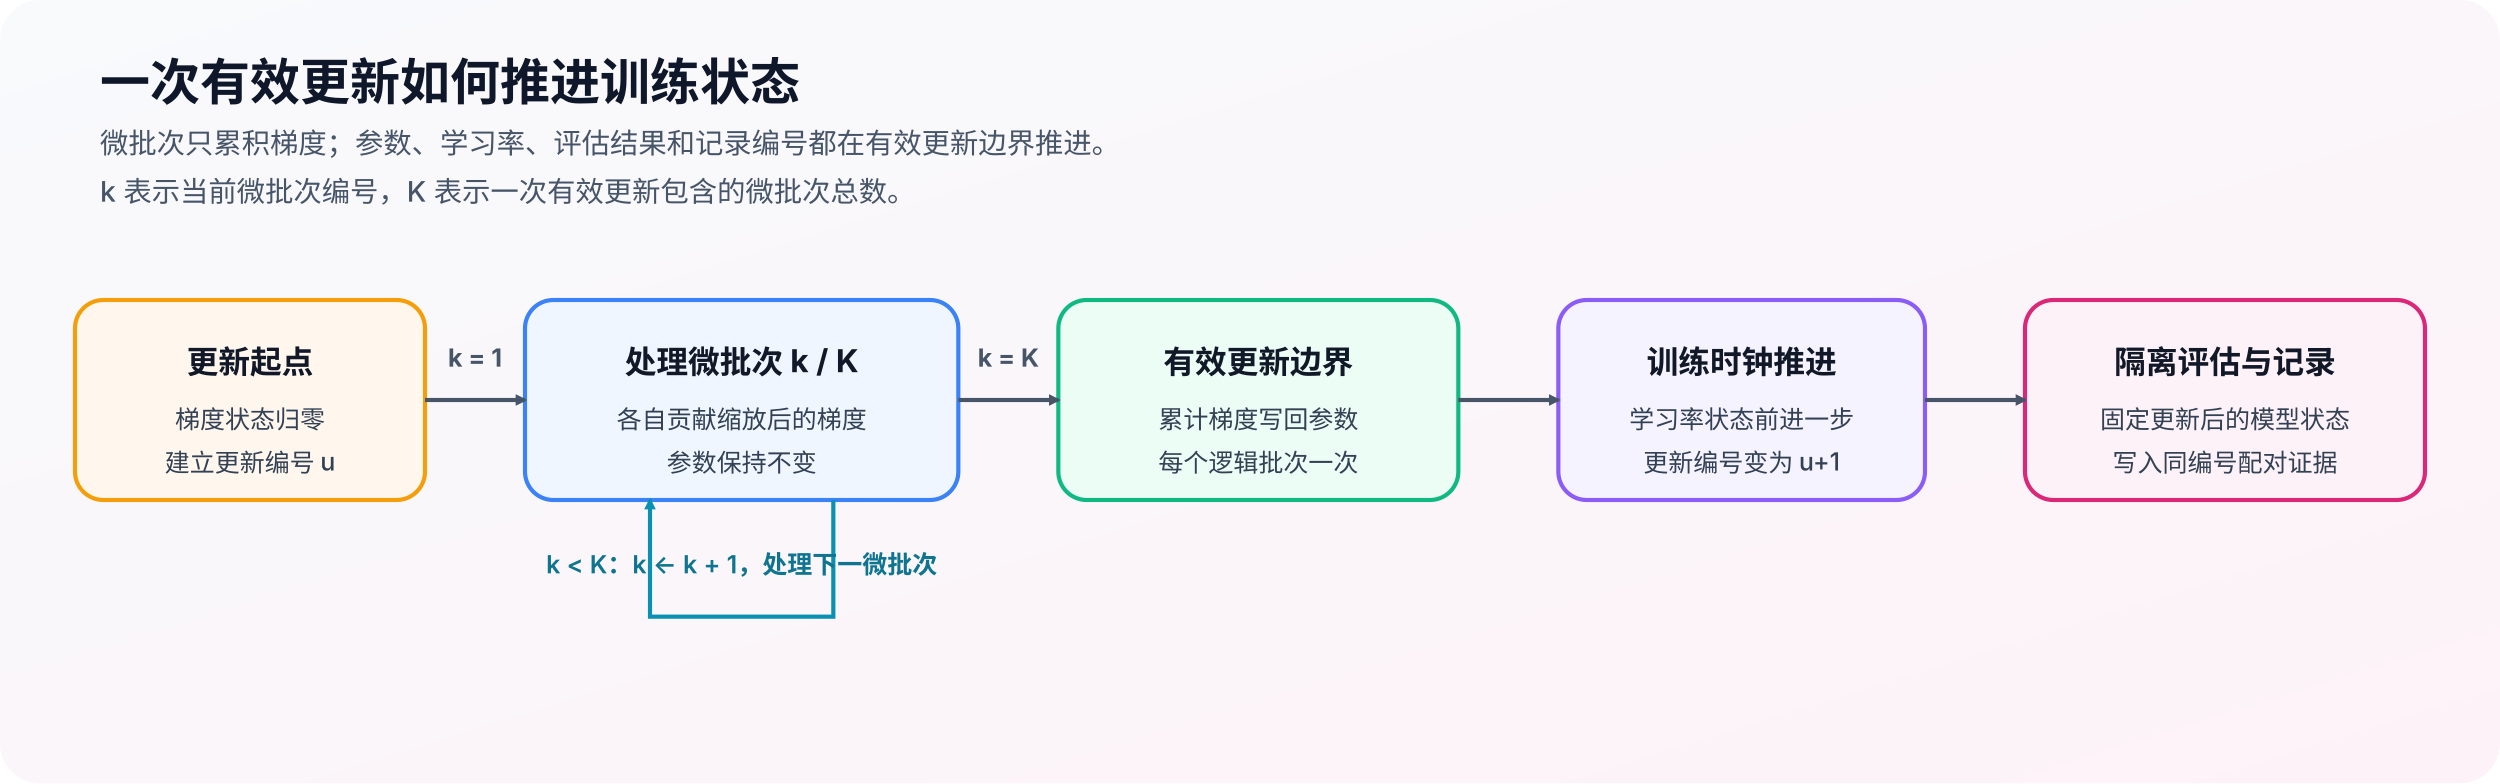
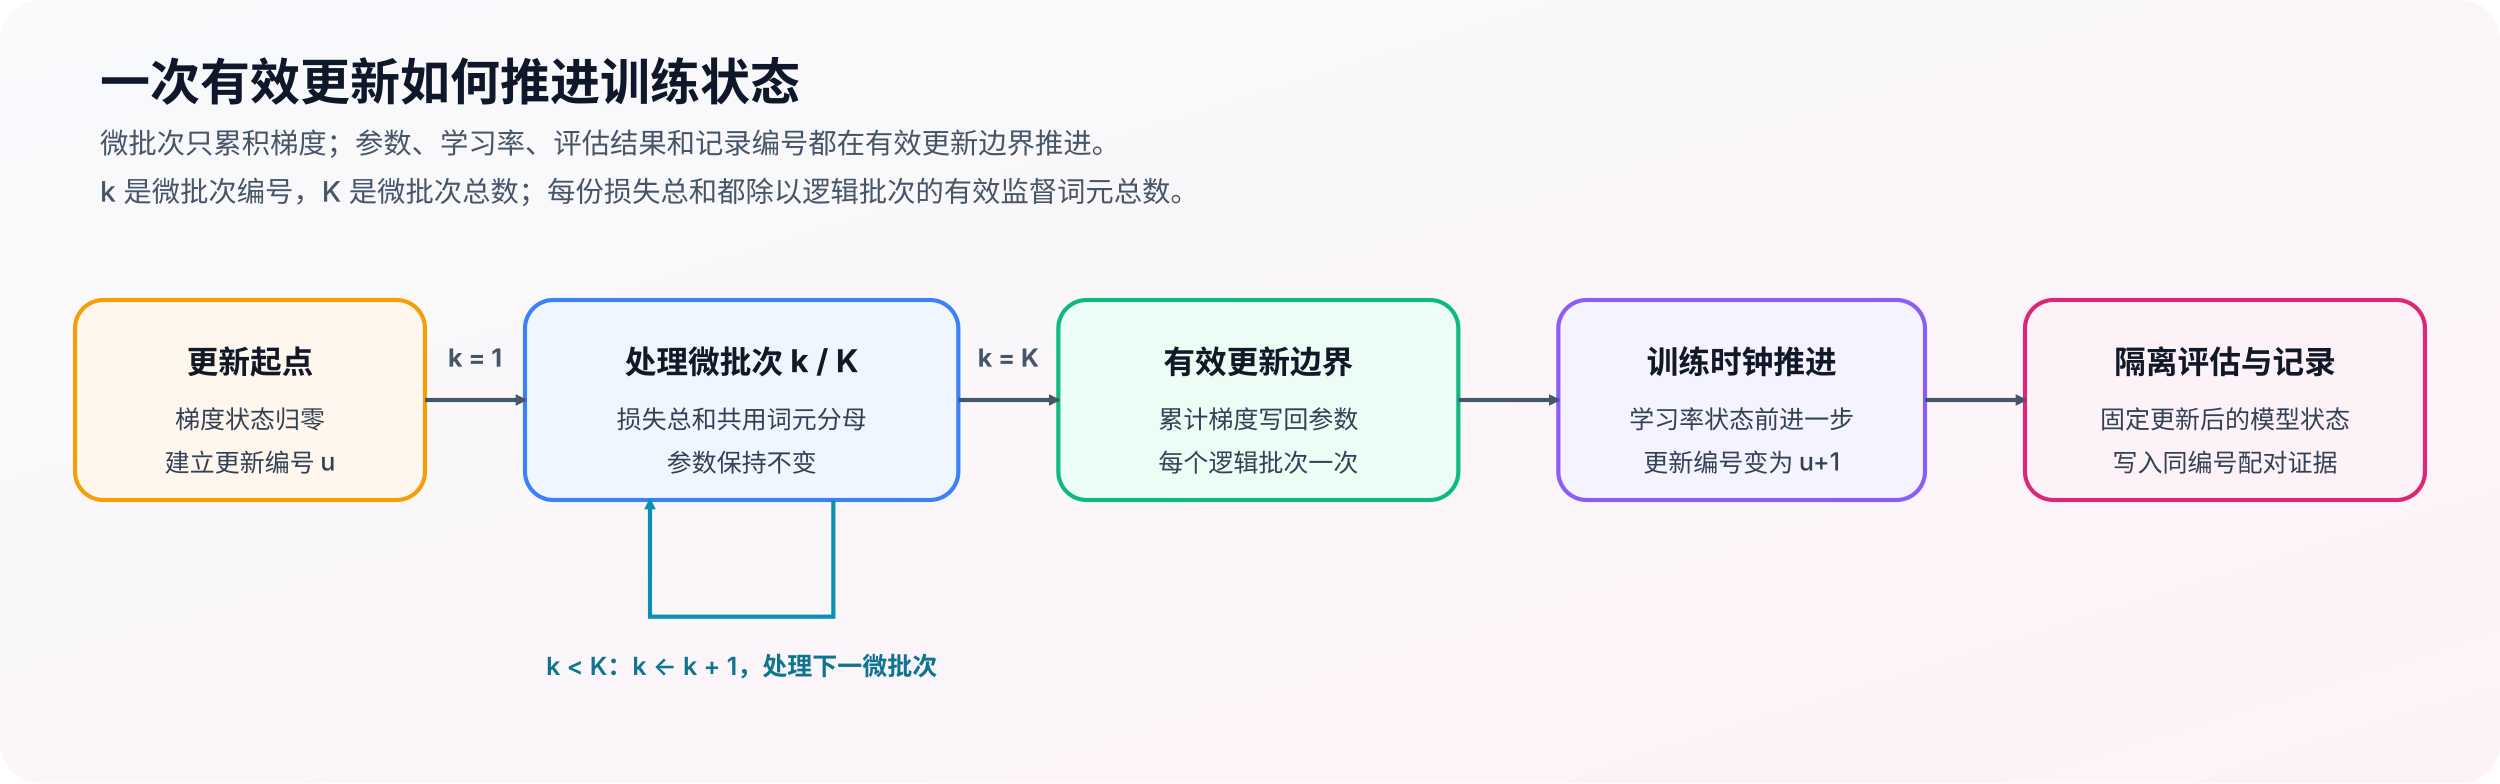
<svg xmlns="http://www.w3.org/2000/svg" width="1500" height="470" viewBox="0 0 1500 470" role="img" aria-labelledby="title desc">
  <defs>
    <linearGradient id="bg" x1="0" x2="1" y1="0" y2="1">
      <stop offset="0%" stop-color="#F8FAFC" />
      <stop offset="100%" stop-color="#FDF2F8" />
    </linearGradient>
    <marker id="arrow" viewBox="0 0 10 10" refX="8" refY="5" markerWidth="7" markerHeight="7" orient="auto" markerUnits="userSpaceOnUse">
      <path d="M0 0L10 5L0 10Z" fill="#475569" />
    </marker>
    <marker id="loopArrow" viewBox="0 0 10 10" refX="8" refY="5" markerWidth="7" markerHeight="7" orient="auto" markerUnits="userSpaceOnUse">
      <path d="M0 0L10 5L0 10Z" fill="#0891B2" />
    </marker>
    <style>
      .title{font-family:"Inter","Noto Sans CJK SC",sans-serif;font-size:30px;font-weight:700;fill:#0F172A}
      .sub{font-family:"Inter","Noto Sans CJK SC",sans-serif;font-size:17px;font-weight:500;fill:#475569}
      .label{font-family:"Inter","Noto Sans CJK SC",sans-serif;font-size:19px;font-weight:700;fill:#111827}
      .small{font-family:"Inter","Noto Sans CJK SC",sans-serif;font-size:15px;font-weight:500;fill:#334155}
      .box{stroke-width:2.5}
      .arrow{stroke:#475569;stroke-width:2.5;fill:none;marker-end:url(#arrow)}
      .loop{stroke:#0891B2;stroke-width:2.5;fill:none;marker-end:url(#loopArrow)}
      .loopText{font-family:"Inter","Noto Sans CJK SC",sans-serif;font-size:15px;font-weight:600;fill:#0E7490}
      .edgeText{font-family:"Inter","Noto Sans CJK SC",sans-serif;font-size:15px;font-weight:700;fill:#475569}
    </style>
  </defs>
  <rect width="1500" height="470" rx="24" fill="url(#bg)" />
  <text x="60" y="60" class="title">一次有效更新如何推进训练状态</text>
  <text x="60" y="92" class="sub">微批次只累积梯度；参数、学习率、评估结果和记录编号都在有效更新边界推进。</text>
-   <text x="60" y="121" class="sub">k 表示当前微批次编号，K 表示一次有效更新包含的微批次总数。</text>
+   <text x="60" y="121" class="sub">k 是微批次编号，K 是微批次总数；每份损失总和都除以逻辑批次的有效监督词元总数。</text>
  <rect x="45" y="180" width="210" height="120" rx="17" class="box" fill="#FFF7ED" stroke="#F59E0B" />
  <text x="150" y="224" text-anchor="middle" class="label">更新起点</text>
  <text x="150" y="257" text-anchor="middle" class="small">梯度状态归零</text>
  <text x="150" y="283" text-anchor="middle" class="small">建立更新编号 u</text>
  <rect x="315" y="180" width="260" height="120" rx="17" class="box" fill="#EFF6FF" stroke="#3B82F6" />
  <text x="445" y="224" text-anchor="middle" class="label">处理微批次 k / K</text>
-   <text x="445" y="257" text-anchor="middle" class="small">各自贡献缩放后的梯度</text>
+   <text x="445" y="257" text-anchor="middle" class="small">损失总和共用词元分母</text>
  <text x="445" y="283" text-anchor="middle" class="small">参数保持不变</text>
  <rect x="635" y="180" width="240" height="120" rx="17" class="box" fill="#ECFDF5" stroke="#10B981" />
  <text x="755" y="224" text-anchor="middle" class="label">有效更新边界</text>
  <text x="755" y="257" text-anchor="middle" class="small">累计梯度写回参数</text>
  <text x="755" y="283" text-anchor="middle" class="small">每个逻辑批次一次</text>
  <rect x="935" y="180" width="220" height="120" rx="17" class="box" fill="#F5F3FF" stroke="#8B5CF6" />
  <text x="1045" y="224" text-anchor="middle" class="label">训练时钟推进</text>
  <text x="1045" y="257" text-anchor="middle" class="small">学习率状态前进一步</text>
  <text x="1045" y="283" text-anchor="middle" class="small">更新编号变为 u+1</text>
  <rect x="1215" y="180" width="240" height="120" rx="17" class="box" fill="#FDF2F8" stroke="#DB2777" />
  <text x="1335" y="224" text-anchor="middle" class="label">隔离评估与记录</text>
  <text x="1335" y="257" text-anchor="middle" class="small">固定更新后的模型状态</text>
  <text x="1335" y="283" text-anchor="middle" class="small">写入同编号配对证据</text>
  <path d="M255 240H315" class="arrow" />
  <path d="M575 240H635" class="arrow" />
  <path d="M875 240H935" class="arrow" />
  <path d="M1155 240H1215" class="arrow" />
  <text x="285" y="220" text-anchor="middle" class="edgeText">k = 1</text>
  <text x="605" y="220" text-anchor="middle" class="edgeText">k = K</text>
  <path d="M500 300V370H390V300" class="loop" />
-   <text x="445" y="344" text-anchor="middle" class="loopText">k &lt; K：k ← k + 1，处理下一微批次</text>
+   <text x="445" y="405" text-anchor="middle" class="loopText">k &lt; K：k ← k + 1，处理下一微批次</text>
</svg>
